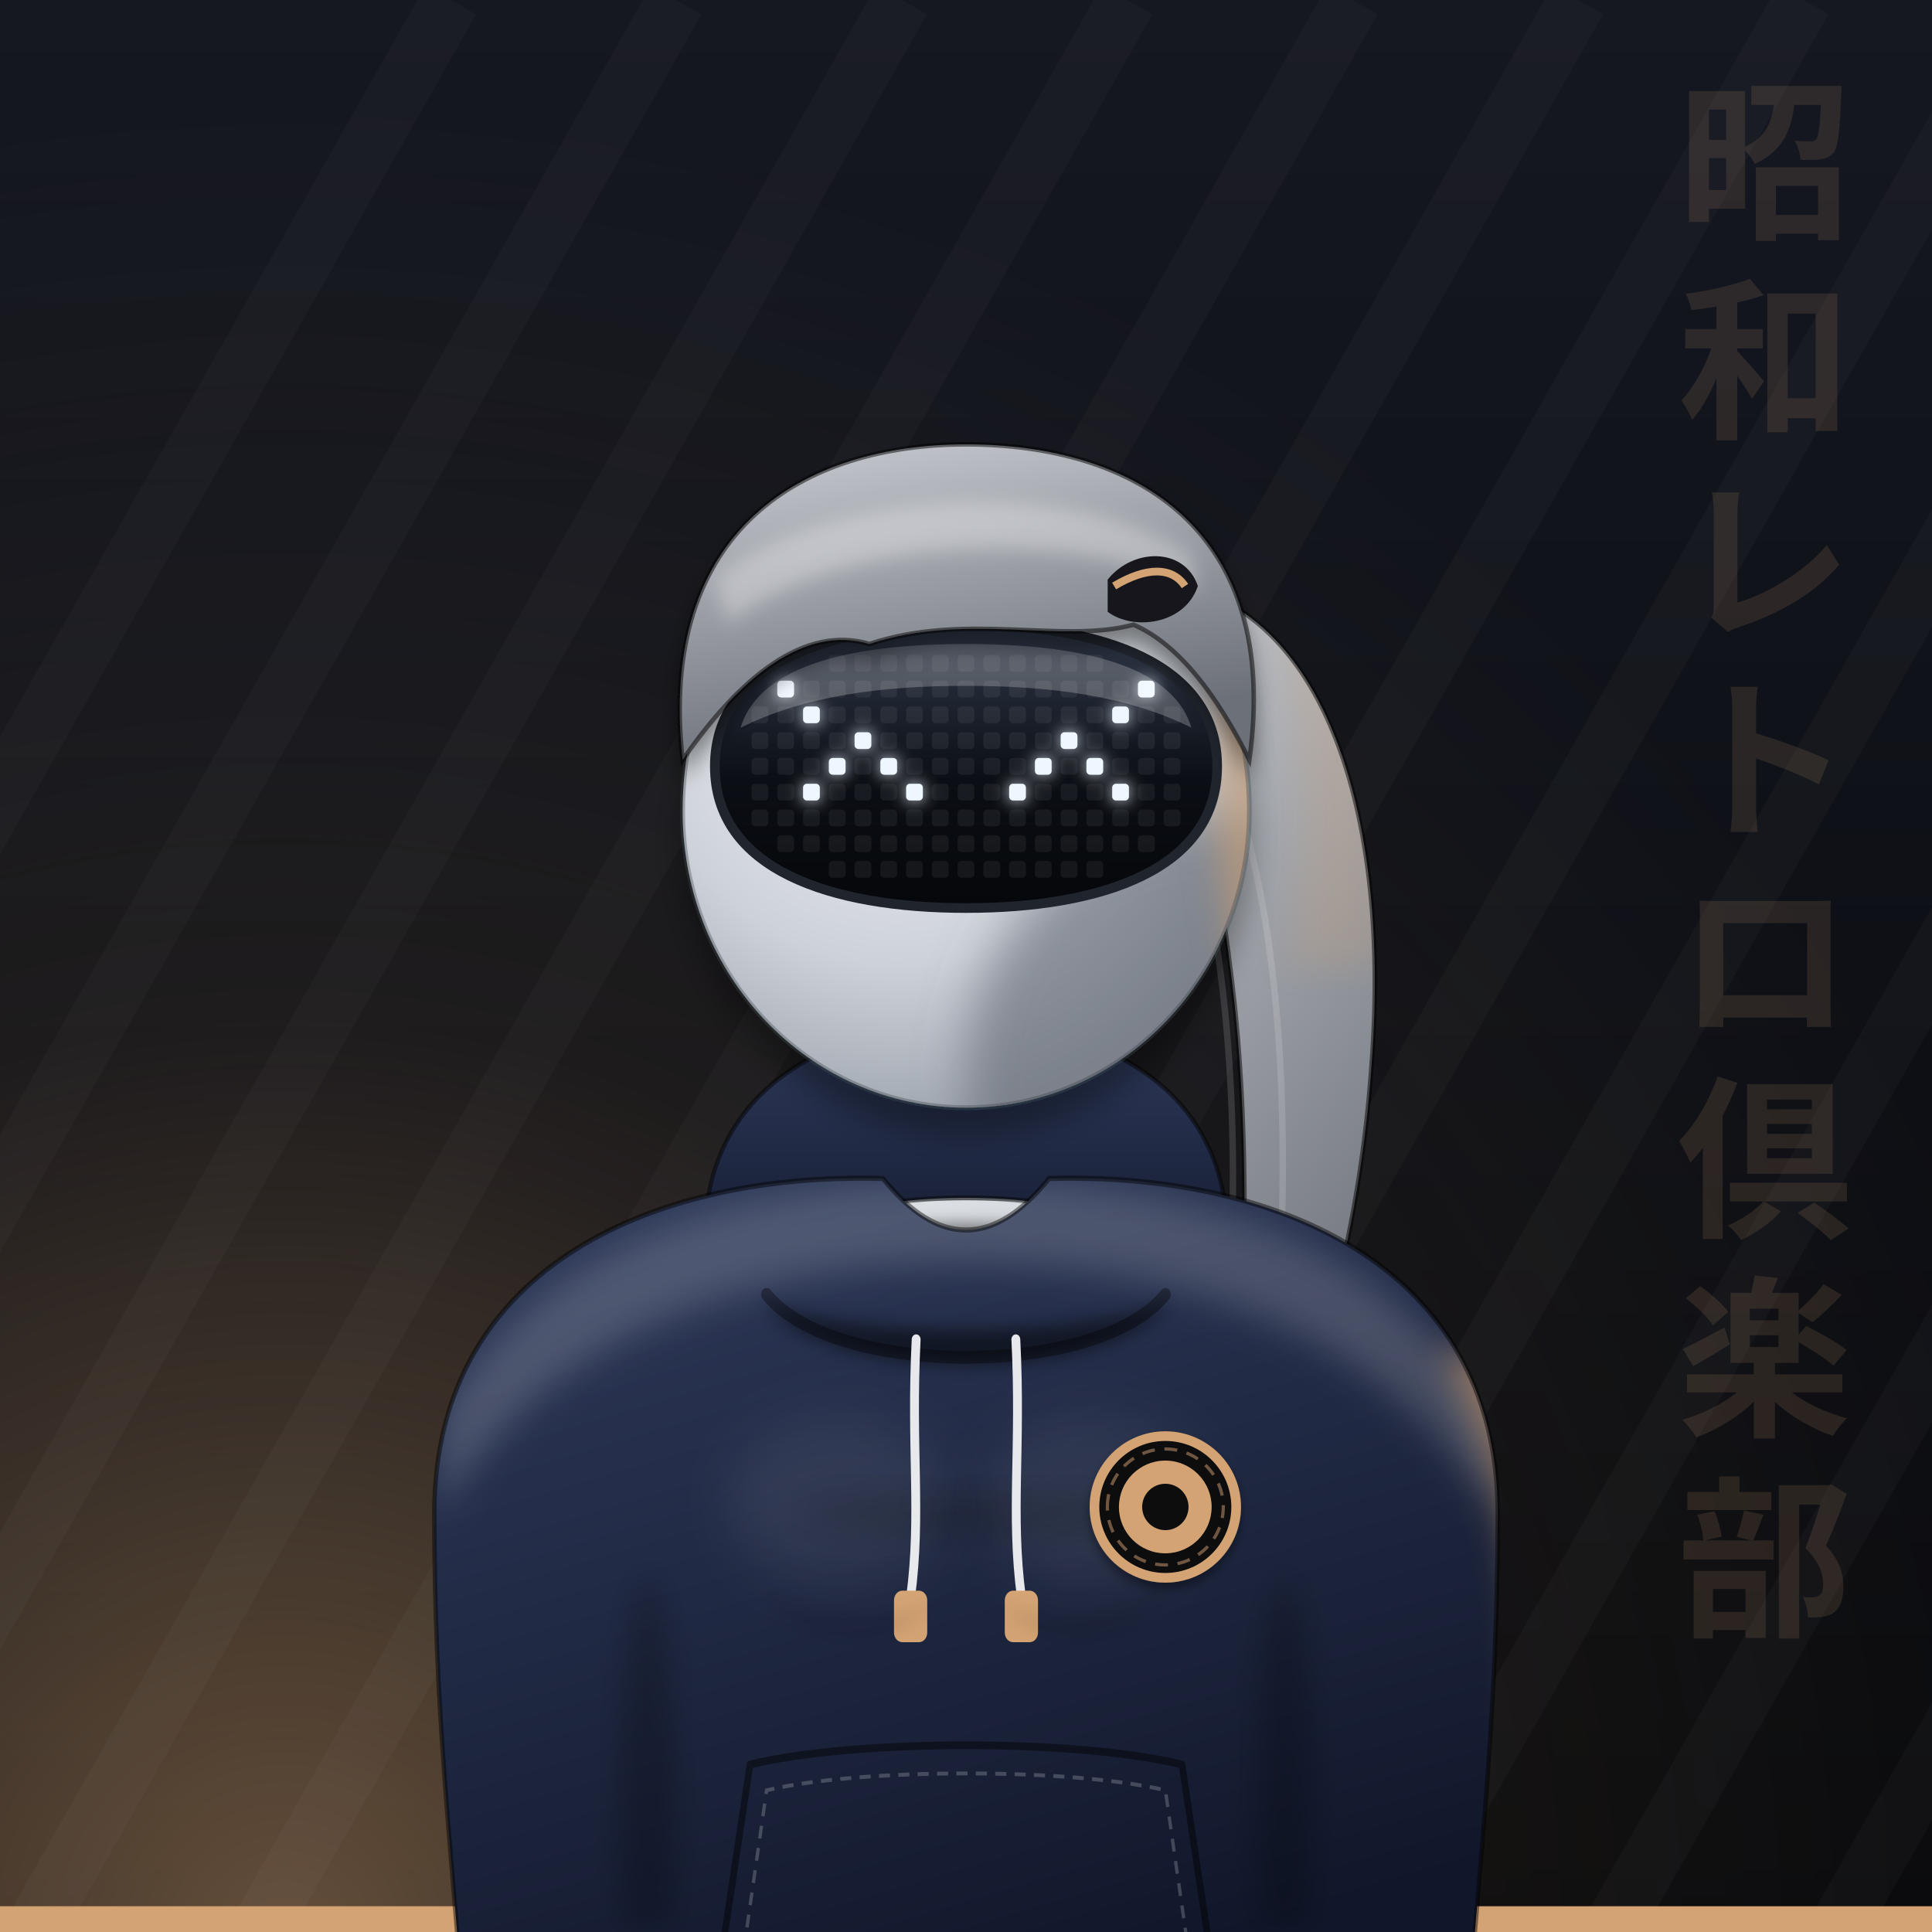
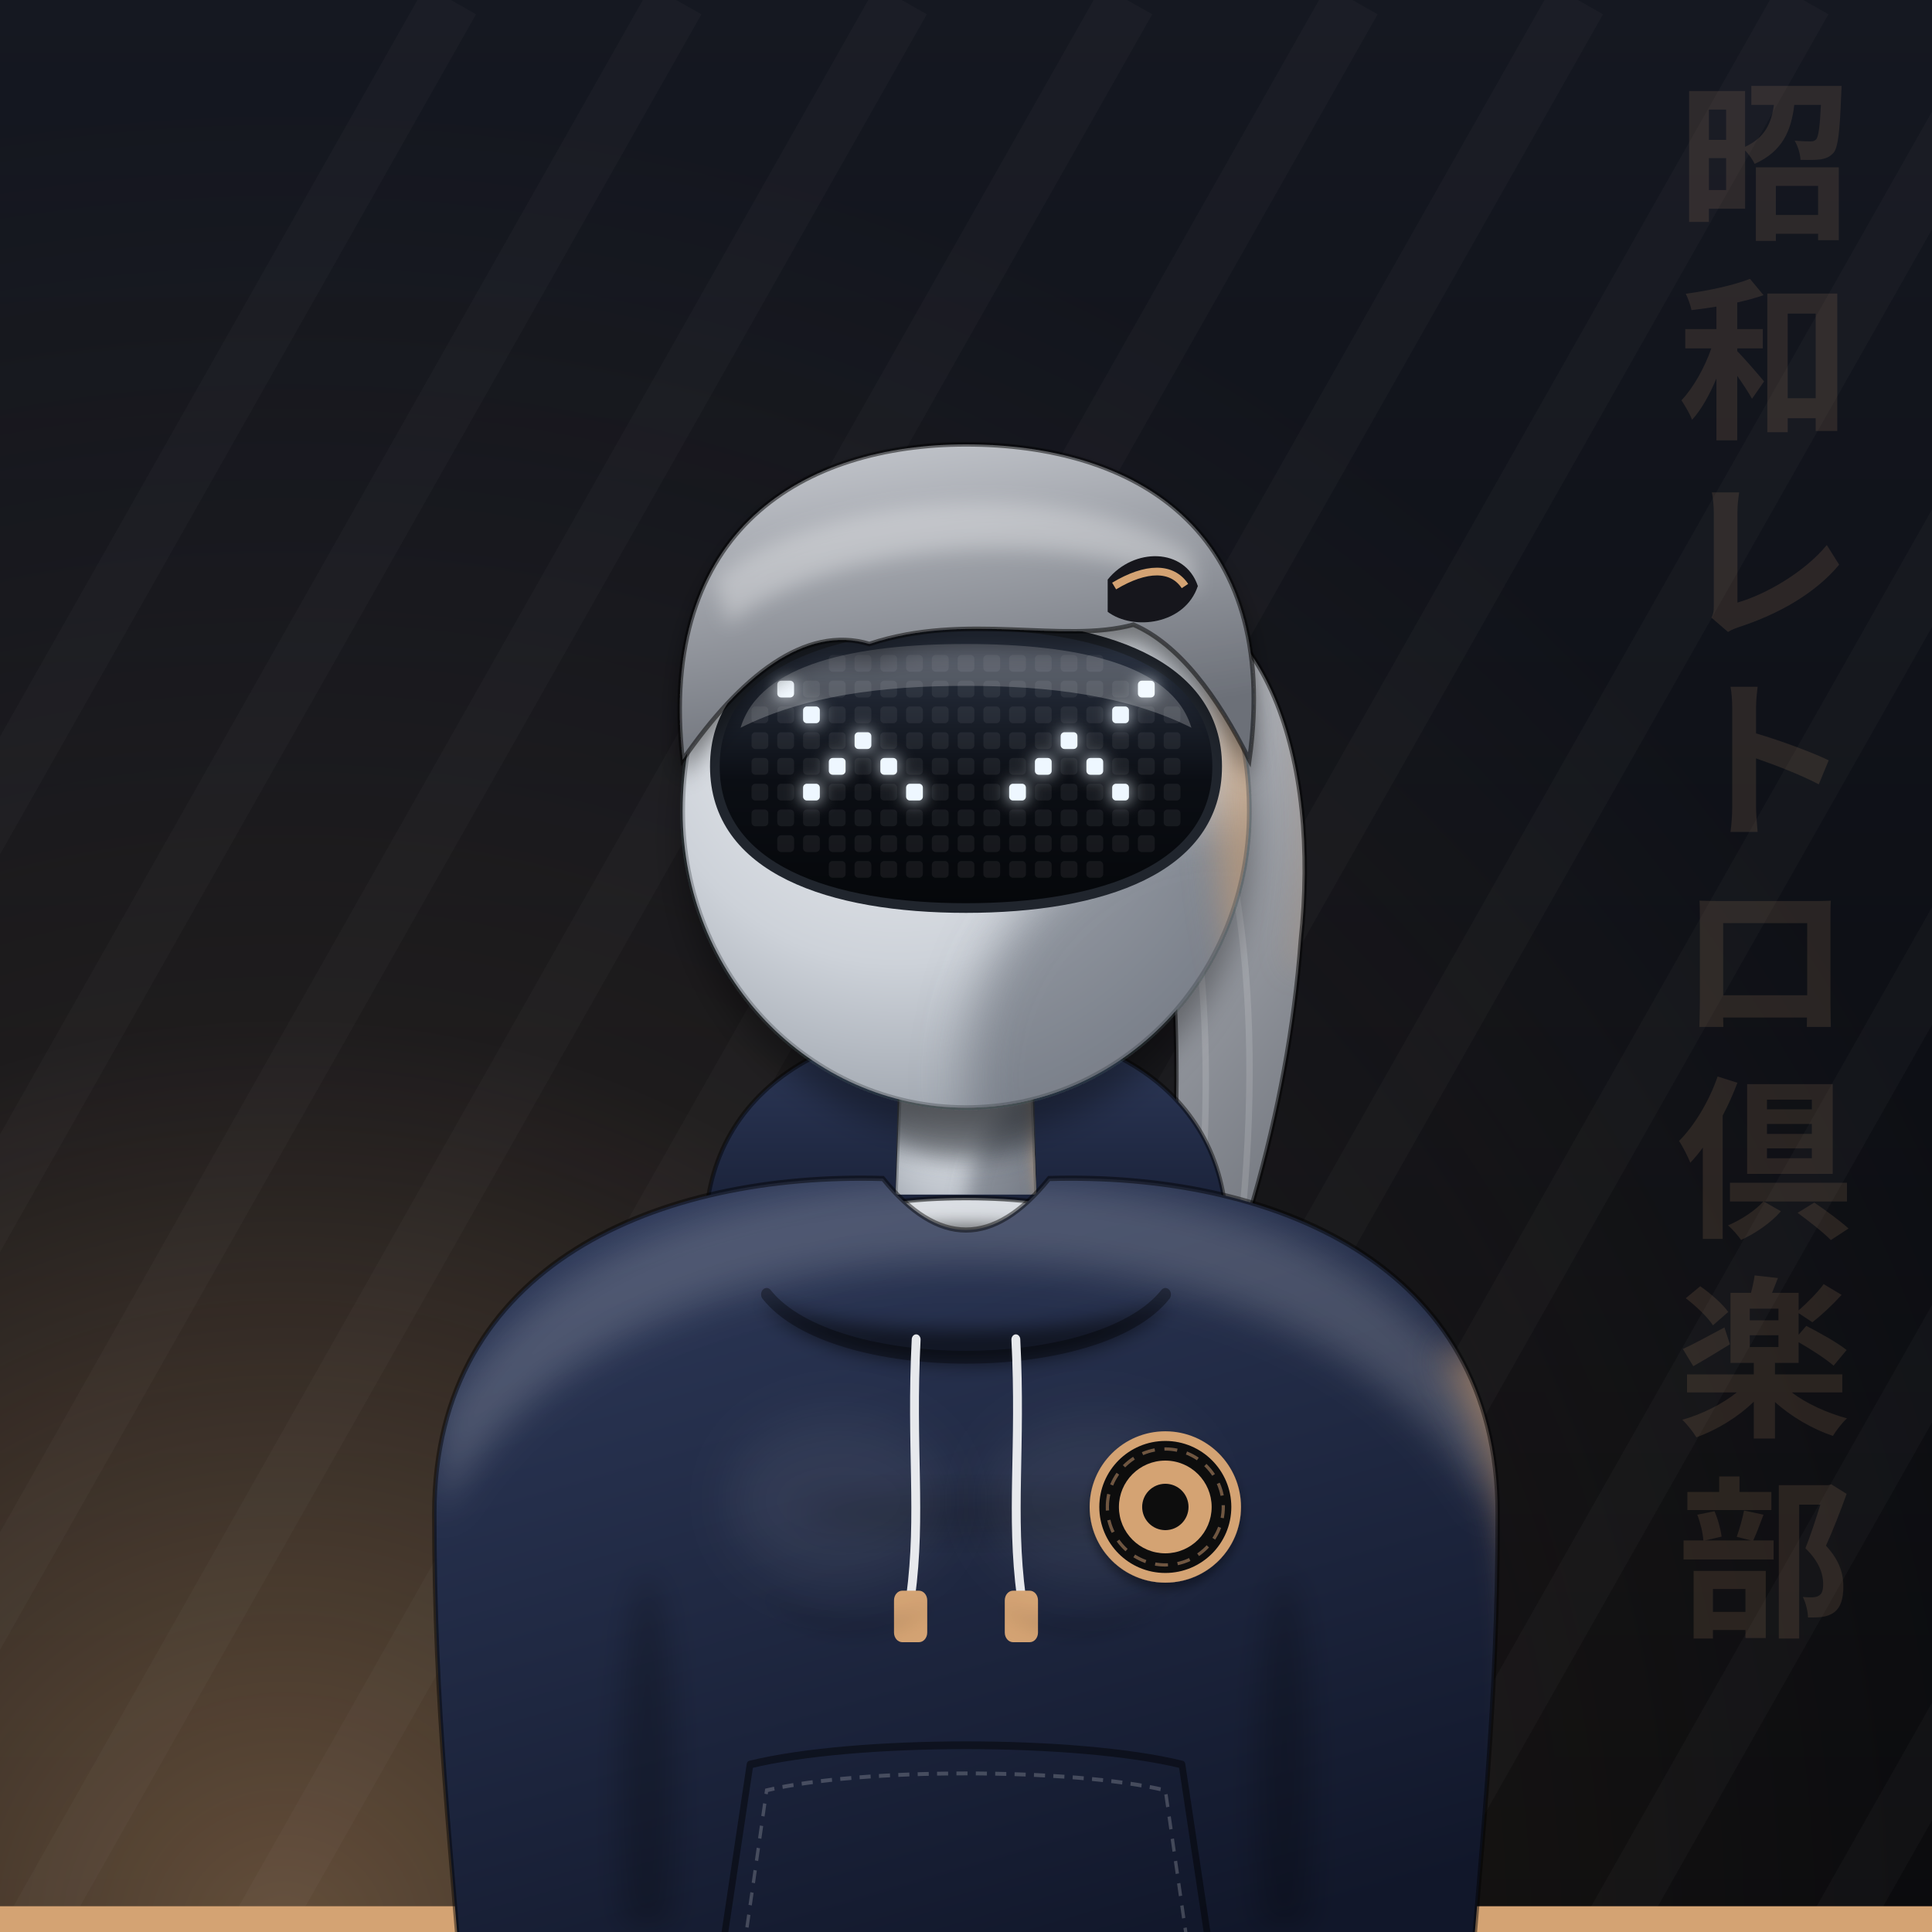
<svg xmlns="http://www.w3.org/2000/svg" viewBox="0 0 600 600" width="600" height="600">
  <defs>
    <linearGradient id="lg00001" x1="0" y1="0" x2="0" y2="1">
      <stop offset="0" stop-color="#151821" stop-opacity="1" />
      <stop offset="1" stop-color="#07080b" stop-opacity="1" />
    </linearGradient>
    <radialGradient id="rg00002" cx="0.15" cy="1" r="0.95">
      <stop offset="0" stop-color="#d4a373" stop-opacity="0.45" />
      <stop offset="0.5" stop-color="#d4a373" stop-opacity="0.08" />
      <stop offset="1" stop-color="#d4a373" stop-opacity="0" />
    </radialGradient>
    <linearGradient id="lg00003" x1="0" y1="0" x2="0.3" y2="1">
      <stop offset="0" stop-color="#c9ccd2" stop-opacity="1" />
      <stop offset="1" stop-color="#6c7078" stop-opacity="1" />
    </linearGradient>
    <filter id="b8" x="-50%" y="-50%" width="200%" height="200%">
      <feGaussianBlur stdDeviation="4.8" />
    </filter>
    <clipPath id="cp00005">
-       <path d="M352,150 C410,150 432,220 426,300 C422,360 404,420 380,460 C386,400 390,330 382,270 C376,220 364,190 346,176 Z" />
+       <path d="M350,150 C394,154 410,206 404,262 C400,316 384,368 360,420 C362,366 368,316 364,270 C360,226 352,194 338,174 Z" />
    </clipPath>
    <linearGradient id="lg00006" x1="0" y1="0" x2="0.3" y2="1">
      <stop offset="0" stop-color="#c9ccd2" stop-opacity="1" />
      <stop offset="1" stop-color="#6c7078" stop-opacity="1" />
    </linearGradient>
    <filter id="b5" x="-50%" y="-50%" width="200%" height="200%">
      <feGaussianBlur stdDeviation="3.0" />
    </filter>
    <clipPath id="cp00009">
      <path d="M212,206 C204,134 250,108 300,108 C352,108 398,134 388,206 C378,186 366,170 352,164 C330,170 300,160 270,170 C250,164 230,180 212,206 Z" />
    </clipPath>
    <filter id="ds00011" x="-30%" y="-30%" width="160%" height="160%">
      <feDropShadow dx="0" dy="5" stdDeviation="3.5" flood-opacity="0.45" />
    </filter>
    <clipPath id="cp00012">
      <path d="M278,296 L322,296 L326,384 L274,384 Z" />
    </clipPath>
    <radialGradient id="rg00013" cx="0.38" cy="0.3" r="0.85">
      <stop offset="0" stop-color="#f6f7f9" stop-opacity="1" />
      <stop offset="0.55" stop-color="#cdd2d9" stop-opacity="1" />
      <stop offset="1" stop-color="#8a919b" stop-opacity="1" />
    </radialGradient>
    <filter id="b6" x="-50%" y="-50%" width="200%" height="200%">
      <feGaussianBlur stdDeviation="3.6" />
    </filter>
    <filter id="b4" x="-50%" y="-50%" width="200%" height="200%">
      <feGaussianBlur stdDeviation="2.4" />
    </filter>
    <filter id="b2" x="-50%" y="-50%" width="200%" height="200%">
      <feGaussianBlur stdDeviation="1.2" />
    </filter>
    <clipPath id="cp00019">
      <path d="M118,480 C118,402 205,372 300,372 C395,372 482,402 482,480 C482,542 476,582 470,640 L130,640 C124,582 118,542 118,480 Z" />
    </clipPath>
    <radialGradient id="rg00020" cx="0.38" cy="0.3" r="0.85">
      <stop offset="0" stop-color="#f6f7f9" stop-opacity="1" />
      <stop offset="0.55" stop-color="#cdd2d9" stop-opacity="1" />
      <stop offset="1" stop-color="#8a919b" stop-opacity="1" />
    </radialGradient>
    <filter id="b26.0" x="-50%" y="-50%" width="200%" height="200%">
      <feGaussianBlur stdDeviation="15.6" />
    </filter>
    <filter id="b20.22222222222222" x="-50%" y="-50%" width="200%" height="200%">
      <feGaussianBlur stdDeviation="12.133" />
    </filter>
    <filter id="b18.2" x="-50%" y="-50%" width="200%" height="200%">
      <feGaussianBlur stdDeviation="10.92" />
    </filter>
    <linearGradient id="lg00025" x1="0" y1="0" x2="0" y2="1">
      <stop offset="0" stop-color="#2f3b5c" stop-opacity="1" />
      <stop offset="1" stop-color="#11172a" stop-opacity="1" />
    </linearGradient>
    <clipPath id="cp00027">
+       <path d="M-50,-50 L700,-50 L700,700 L-50,700 Z M277,280 L323,280 L325.5,371 L274.5,371 Z" clip-rule="evenodd" />
+     </clipPath>
+     <clipPath id="cp00028">
      <path d="M108,470 C108,392 190,364 270,366 Q300,398 330,366 C410,364 492,392 492,470 C492,532 486,572 480,640 L120,640 C114,572 108,532 108,470 Z" />
    </clipPath>
-     <linearGradient id="lg00028" x1="0" y1="0" x2="0.35" y2="1">
+     <linearGradient id="lg00029" x1="0" y1="0" x2="0.35" y2="1">
      <stop offset="0" stop-color="#2f3b5c" stop-opacity="1" />
      <stop offset="1" stop-color="#11172a" stop-opacity="1" />
    </linearGradient>
    <filter id="b10" x="-50%" y="-50%" width="200%" height="200%">
      <feGaussianBlur stdDeviation="6.0" />
    </filter>
    <filter id="b9" x="-50%" y="-50%" width="200%" height="200%">
      <feGaussianBlur stdDeviation="5.4" />
    </filter>
-     <clipPath id="cp00035">
+     <clipPath id="cp00036">
      <path d="M108,470 C108,392 190,364 270,366 Q300,398 330,366 C410,364 492,392 492,470 C492,532 486,572 480,640 L120,640 C114,572 108,532 108,470 Z" />
    </clipPath>
    <filter id="b14" x="-50%" y="-50%" width="200%" height="200%">
      <feGaussianBlur stdDeviation="8.4" />
    </filter>
-     <filter id="ds00041" x="-30%" y="-30%" width="160%" height="160%">
+     <filter id="ds00042" x="-30%" y="-30%" width="160%" height="160%">
      <feDropShadow dx="0" dy="2" stdDeviation="1.5" flood-opacity="0.4" />
    </filter>
-     <clipPath id="cp00042">
+     <clipPath id="cp00043">
      <path d="M300,122 C348.6,122 388,166.8 388,222 C388,272.8 348.6,314 300,314 C251.4,314 212,272.8 212,222 C212,166.8 251.4,122 300,122 Z" />
    </clipPath>
-     <radialGradient id="rg00043" cx="0.38" cy="0.3" r="0.85">
+     <radialGradient id="rg00044" cx="0.38" cy="0.3" r="0.85">
      <stop offset="0" stop-color="#f6f7f9" stop-opacity="1" />
      <stop offset="0.55" stop-color="#cdd2d9" stop-opacity="1" />
      <stop offset="1" stop-color="#8a919b" stop-opacity="1" />
    </radialGradient>
    <filter id="b12.571428571428571" x="-50%" y="-50%" width="200%" height="200%">
      <feGaussianBlur stdDeviation="7.543" />
    </filter>
    <filter id="b9.777777777777779" x="-50%" y="-50%" width="200%" height="200%">
      <feGaussianBlur stdDeviation="5.867" />
    </filter>
    <filter id="b8.8" x="-50%" y="-50%" width="200%" height="200%">
      <feGaussianBlur stdDeviation="5.28" />
    </filter>
-     <filter id="ds00049" x="-30%" y="-30%" width="160%" height="160%">
+     <filter id="ds00050" x="-30%" y="-30%" width="160%" height="160%">
      <feDropShadow dx="0" dy="8" stdDeviation="5.0" flood-opacity="0.35" />
    </filter>
-     <linearGradient id="lg00050" x1="0" y1="0" x2="0" y2="1">
+     <linearGradient id="lg00051" x1="0" y1="0" x2="0" y2="1">
      <stop offset="0" stop-color="#30394a" stop-opacity="1" />
      <stop offset="0.55" stop-color="#0b0e14" stop-opacity="1" />
      <stop offset="1" stop-color="#05070a" stop-opacity="1" />
    </linearGradient>
-     <filter id="fxglowled00051f" x="-20%" y="-20%" width="140%" height="140%">
+     <filter id="fxglowled00052f" x="-20%" y="-20%" width="140%" height="140%">
      <feGaussianBlur stdDeviation="2.5" result="b" />
      <feMerge>
        <feMergeNode in="b" />
        <feMergeNode in="SourceGraphic" />
      </feMerge>
    </filter>
-     <clipPath id="cp00052">
+     <clipPath id="cp00053">
      <path d="M222,208 C222,176 258,164 300,164 C342,164 378,176 378,208 C378,240 342,252 300,252 C258,252 222,240 222,208 Z" />
    </clipPath>
  </defs>
  <g id="Hintergrund">
    <rect width="600" height="600" fill="url(#lg00001)" />
    <rect width="600" height="600" fill="url(#rg00002)" />
    <path d="M-200,600 L140,0" stroke="#ffffff" stroke-opacity=".025" stroke-width="18" />
    <path d="M-130,600 L210,0" stroke="#ffffff" stroke-opacity=".025" stroke-width="18" />
    <path d="M-60,600 L280,0" stroke="#ffffff" stroke-opacity=".025" stroke-width="18" />
    <path d="M10,600 L350,0" stroke="#ffffff" stroke-opacity=".025" stroke-width="18" />
    <path d="M80,600 L420,0" stroke="#ffffff" stroke-opacity=".025" stroke-width="18" />
    <path d="M150,600 L490,0" stroke="#ffffff" stroke-opacity=".025" stroke-width="18" />
    <path d="M220,600 L560,0" stroke="#ffffff" stroke-opacity=".025" stroke-width="18" />
    <path d="M290,600 L630,0" stroke="#ffffff" stroke-opacity=".025" stroke-width="18" />
    <path d="M360,600 L700,0" stroke="#ffffff" stroke-opacity=".025" stroke-width="18" />
    <path d="M430,600 L770,0" stroke="#ffffff" stroke-opacity=".025" stroke-width="18" />
    <path d="M500,600 L840,0" stroke="#ffffff" stroke-opacity=".025" stroke-width="18" />
    <path d="M570,600 L910,0" stroke="#ffffff" stroke-opacity=".025" stroke-width="18" />
    <path d="M640,600 L980,0" stroke="#ffffff" stroke-opacity=".025" stroke-width="18" />
    <path d="M710,600 L1050,0" stroke="#ffffff" stroke-opacity=".025" stroke-width="18" />
    <text x="548" y="70" text-anchor="middle" font-size="54" font-weight="700" font-family="Yu Gothic, Meiryo, Noto Sans JP, sans-serif" fill="#d4a373" fill-opacity=".14">昭</text>
    <text x="548" y="132" text-anchor="middle" font-size="54" font-weight="700" font-family="Yu Gothic, Meiryo, Noto Sans JP, sans-serif" fill="#d4a373" fill-opacity=".14">和</text>
    <text x="548" y="194" text-anchor="middle" font-size="54" font-weight="700" font-family="Yu Gothic, Meiryo, Noto Sans JP, sans-serif" fill="#d4a373" fill-opacity=".14">レ</text>
    <text x="548" y="256" text-anchor="middle" font-size="54" font-weight="700" font-family="Yu Gothic, Meiryo, Noto Sans JP, sans-serif" fill="#d4a373" fill-opacity=".14">ト</text>
    <text x="548" y="318" text-anchor="middle" font-size="54" font-weight="700" font-family="Yu Gothic, Meiryo, Noto Sans JP, sans-serif" fill="#d4a373" fill-opacity=".14">ロ</text>
    <text x="548" y="380" text-anchor="middle" font-size="54" font-weight="700" font-family="Yu Gothic, Meiryo, Noto Sans JP, sans-serif" fill="#d4a373" fill-opacity=".14">倶</text>
    <text x="548" y="442" text-anchor="middle" font-size="54" font-weight="700" font-family="Yu Gothic, Meiryo, Noto Sans JP, sans-serif" fill="#d4a373" fill-opacity=".14">楽</text>
    <text x="548" y="504" text-anchor="middle" font-size="54" font-weight="700" font-family="Yu Gothic, Meiryo, Noto Sans JP, sans-serif" fill="#d4a373" fill-opacity=".14">部</text>
    <rect y="592" width="600" height="8" fill="#d4a373" />
  </g>
  <g id="Haare_hinten" transform="translate(0,30)">
-     <path d="M352,150 C410,150 432,220 426,300 C422,360 404,420 380,460 C386,400 390,330 382,270 C376,220 364,190 346,176 Z" fill="url(#lg00003)" />
+     <path d="M350,150 C394,154 410,206 404,262 C400,316 384,368 360,420 C362,366 368,316 364,270 C360,226 352,194 338,174 Z" fill="url(#lg00003)" />
    <g clip-path="url(#cp00005)">
      <path id="fxblur00004" d="M376,110 C404,160 408,220 400,270 L430,270 L430,100 Z" fill="#d4a373" opacity="0.22" filter="url(#b8)" />
    </g>
-     <path d="M352,150 C410,150 432,220 426,300 C422,360 404,420 380,460 C386,400 390,330 382,270 C376,220 364,190 346,176 Z" fill="none" stroke="#000" stroke-opacity="0.5" stroke-width="1.4" />
-     <path d="M372,190 C400,240 404,330 392,430" fill="none" stroke="#ffffff" stroke-opacity="0.14" stroke-width="2" stroke-linecap="round" stroke-linejoin="round" />
-     <path d="M362,200 C384,260 386,330 380,400" fill="none" stroke="#ffffff" stroke-opacity="0.14" stroke-width="2" stroke-linecap="round" stroke-linejoin="round" />
+     <path d="M350,150 C394,154 410,206 404,262 C400,316 384,368 360,420 C362,366 368,316 364,270 C360,226 352,194 338,174 Z" fill="none" stroke="#000" stroke-opacity="0.5" stroke-width="1.4" />
+     <path d="M366,190 C390,236 394,310 380,390" fill="none" stroke="#ffffff" stroke-opacity="0.14" stroke-width="2" stroke-linecap="round" stroke-linejoin="round" />
+     <path d="M358,202 C376,250 378,310 370,370" fill="none" stroke="#ffffff" stroke-opacity="0.14" stroke-width="2" stroke-linecap="round" stroke-linejoin="round" />
  </g>
  <g id="Koerper" transform="matrix(0.86 0 0 1 42 0)">
    <path d="M278,296 L322,296 L326,384 L274,384 Z" fill="url(#rg00013)" />
    <g clip-path="url(#cp00012)">
      <path id="fxblur00014" d="M323.4,342.6 C336.3,342.6 346.8,359.2 346.8,379.6 C346.8,400 336.3,416.6 323.4,416.6 C310.5,416.6 300,400 300,379.6 C300,359.2 310.5,342.6 323.4,342.6 Z" fill="#5b626d" opacity="0.55" filter="url(#b6)" />
      <path id="fxblur00015" d="M291.7,307.4 C297.4,307.4 302.1,312.6 302.1,318.9 C302.1,325.2 297.4,330.3 291.7,330.3 C285.9,330.3 281.3,325.2 281.3,318.9 C281.3,312.6 285.9,307.4 291.7,307.4 Z" fill="#ffffff" opacity="0.9" filter="url(#b4)" />
      <path id="fxblur00016" d="M289.6,310.1 C291.3,310.1 292.7,311.7 292.7,313.6 C292.7,315.5 291.3,317.1 289.6,317.1 C287.9,317.1 286.5,315.5 286.5,313.6 C286.5,311.7 287.9,310.1 289.6,310.1 Z" fill="#ffffff" opacity="1" filter="url(#b2)" />
      <path id="fxblur00017" d="M330.2,291.6 C334.2,291.6 337.4,311.3 337.4,335.6 C337.4,359.9 334.2,379.6 330.2,379.6 C326.1,379.6 322.9,359.9 322.9,335.6 C322.9,311.3 326.1,291.6 330.2,291.6 Z" fill="#d4a373" opacity="0.55" filter="url(#b4)" />
    </g>
    <path d="M278,296 L322,296 L326,384 L274,384 Z" fill="none" stroke="#3a3f47" stroke-opacity=".35" stroke-width="1.5" />
    <path id="fxblur00018" d="M300,332 C319.9,332 336,338.3 336,346 C336,353.7 319.9,360 300,360 C280.1,360 264,353.7 264,346 C264,338.3 280.1,332 300,332 Z" fill="#3a3f47" opacity="0.6" filter="url(#b6)" />
    <path d="M118,480 C118,402 205,372 300,372 C395,372 482,402 482,480 C482,542 476,582 470,640 L130,640 C124,582 118,542 118,480 Z" fill="url(#rg00020)" />
    <g clip-path="url(#cp00019)">
      <path id="fxblur00021" d="M463.8,514 C554.3,514 627.6,564.4 627.6,626.6 C627.6,688.8 554.3,739.2 463.8,739.2 C373.3,739.2 300,688.8 300,626.6 C300,564.4 373.3,514 463.8,514 Z" fill="#5b626d" opacity="0.55" filter="url(#b26.0)" />
      <path id="fxblur00022" d="M241.8,406.8 C282,406.8 314.6,422.4 314.6,441.7 C314.6,460.9 282,476.5 241.8,476.5 C201.6,476.5 169,460.9 169,441.7 C169,422.4 201.6,406.8 241.8,406.8 Z" fill="#ffffff" opacity="0.9" filter="url(#b20.22222222222222)" />
      <path id="fxblur00023" d="M227.2,414.9 C239.3,414.9 249,419.7 249,425.6 C249,431.5 239.3,436.3 227.2,436.3 C215.1,436.3 205.4,431.5 205.4,425.6 C205.4,419.7 215.1,414.9 227.2,414.9 Z" fill="#ffffff" opacity="1" filter="url(#b2)" />
      <path id="fxblur00024" d="M511.1,358.6 C539.3,358.6 562.1,418.6 562.1,492.6 C562.1,566.6 539.3,626.6 511.1,626.6 C483,626.6 460.2,566.6 460.2,492.6 C460.2,418.6 483,358.6 511.1,358.6 Z" fill="#d4a373" opacity="0.55" filter="url(#b18.2)" />
    </g>
    <path d="M118,480 C118,402 205,372 300,372 C395,372 482,402 482,480 C482,542 476,582 470,640 L130,640 C124,582 118,542 118,480 Z" fill="none" stroke="#3a3f47" stroke-opacity=".35" stroke-width="1.5" />
  </g>
  <g id="Oberteil" transform="matrix(0.86 0 0 1 42 0)">
-     <path d="M208,400 C196,350 236,318 300,318 C364,318 404,350 392,400 C370,380 338,372 300,372 C262,372 230,380 208,400 Z" fill="url(#lg00025)" stroke="#000" stroke-opacity=".45" stroke-width="1.5" />
-     <path id="fxblur00026" d="M230,392 C250,376 350,376 370,392 C350,386 250,386 230,392 Z" fill="#000" opacity="0.5" filter="url(#b4)" />
-     <path d="M108,470 C108,392 190,364 270,366 Q300,398 330,366 C410,364 492,392 492,470 C492,532 486,572 480,640 L120,640 C114,572 108,532 108,470 Z" fill="url(#lg00028)" />
    <g clip-path="url(#cp00027)">
-       <path id="fxblur00029" d="M110,470 C150,410 230,392 300,392 C370,392 450,410 490,470 L490,440 C450,380 370,366 300,366 C230,366 150,380 110,440 Z" fill="#ffffff" opacity="0.175" filter="url(#b10)" />
-       <path id="fxblur00030" d="M185,490 C190.5,490 195,521.3 195,560 C195,598.7 190.5,630 185,630 C179.5,630 175,598.7 175,560 C175,521.3 179.5,490 185,490 Z" fill="#000000" opacity="0.22" filter="url(#b9)" />
-       <path id="fxblur00031" d="M415,490 C420.5,490 425,521.3 425,560 C425,598.7 420.5,630 415,630 C409.5,630 405,598.7 405,560 C405,521.3 409.5,490 415,490 Z" fill="#000000" opacity="0.22" filter="url(#b9)" />
-       <path id="fxblur00032" d="M300,464 C333.1,464 360,466.7 360,470 C360,473.3 333.1,476 300,476 C266.9,476 240,473.3 240,470 C240,466.7 266.9,464 300,464 Z" fill="#000000" opacity="0.22" filter="url(#b9)" />
-       <path id="fxblur00033" d="M470,420 C510,470 505,560 490,640 L520,640 L520,420 Z" fill="#d4a373" opacity="0.6" filter="url(#b10)" />
+       <path d="M208,400 C196,350 236,318 300,318 C364,318 404,350 392,400 C370,380 338,372 300,372 C262,372 230,380 208,400 Z" fill="url(#lg00025)" stroke="#000" stroke-opacity=".45" stroke-width="1.5" />
+       <path id="fxblur00026" d="M230,392 C250,376 350,376 370,392 C350,386 250,386 230,392 Z" fill="#000" opacity="0.5" filter="url(#b4)" />
+     </g>
+     <path d="M108,470 C108,392 190,364 270,366 Q300,398 330,366 C410,364 492,392 492,470 C492,532 486,572 480,640 L120,640 C114,572 108,532 108,470 Z" fill="url(#lg00029)" />
+     <g clip-path="url(#cp00028)">
+       <path id="fxblur00030" d="M110,470 C150,410 230,392 300,392 C370,392 450,410 490,470 L490,440 C450,380 370,366 300,366 C230,366 150,380 110,440 Z" fill="#ffffff" opacity="0.175" filter="url(#b10)" />
+       <path id="fxblur00031" d="M185,490 C190.5,490 195,521.3 195,560 C195,598.7 190.5,630 185,630 C179.5,630 175,598.7 175,560 C175,521.3 179.5,490 185,490 Z" fill="#000000" opacity="0.22" filter="url(#b9)" />
+       <path id="fxblur00032" d="M415,490 C420.5,490 425,521.3 425,560 C425,598.7 420.5,630 415,630 C409.5,630 405,598.7 405,560 C405,521.3 409.5,490 415,490 Z" fill="#000000" opacity="0.22" filter="url(#b9)" />
+       <path id="fxblur00033" d="M300,464 C333.1,464 360,466.7 360,470 C360,473.3 333.1,476 300,476 C266.9,476 240,473.3 240,470 C240,466.7 266.9,464 300,464 Z" fill="#000000" opacity="0.22" filter="url(#b9)" />
+       <path id="fxblur00034" d="M470,420 C510,470 505,560 490,640 L520,640 L520,420 Z" fill="#d4a373" opacity="0.6" filter="url(#b10)" />
    </g>
    <path d="M108,470 C108,392 190,364 270,366 Q300,398 330,366 C410,364 492,392 492,470 C492,532 486,572 480,640 L120,640 C114,572 108,532 108,470 Z" fill="none" stroke="#000" stroke-opacity=".45" stroke-width="1.6" />
-     <path id="fxblur00034" d="M226,404 C250,430 350,430 374,404 C350,416 250,416 226,404 Z" fill="#000" opacity="0.55" filter="url(#b5)" />
+     <path id="fxblur00035" d="M226,404 C250,430 350,430 374,404 C350,416 250,416 226,404 Z" fill="#000" opacity="0.55" filter="url(#b5)" />
    <path d="M228,402 C252,428 348,428 372,402" fill="none" stroke="#000" stroke-opacity="0.35" stroke-width="4" stroke-linecap="round" stroke-linejoin="round" />
    <path d="M282,416 C280,450 284,470 280,496" fill="none" stroke="#e6e8ec" stroke-opacity="1" stroke-width="3.2" stroke-linecap="round" stroke-linejoin="round" />
    <path d="M318,416 C320,450 316,470 320,496" fill="none" stroke="#e6e8ec" stroke-opacity="1" stroke-width="3.2" stroke-linecap="round" stroke-linejoin="round" />
    <rect x="274" y="494" width="12" height="16" rx="3" fill="#d4a373" />
    <rect x="314" y="494" width="12" height="16" rx="3" fill="#d4a373" />
    <path d="M206,640 L222,548 C260,540 340,540 378,548 L394,640" fill="none" stroke="#000" stroke-opacity="0.45" stroke-width="2.4" stroke-linecap="round" stroke-linejoin="round" />
    <path d="M214,640 L228,556 C262,549 338,549 372,556 L386,640" fill="none" stroke="#fff" stroke-opacity="0.2" stroke-width="1.2" stroke-dasharray="4 3" />
-     <g clip-path="url(#cp00035)">
-       <path id="fxblur00036" d="M254,440 C276.1,440 294,451.6 294,466 C294,480.4 276.1,492 254,492 C231.9,492 214,480.4 214,466 C214,451.6 231.9,440 254,440 Z" fill="#ffffff" opacity="0.07" filter="url(#b14)" />
-       <path id="fxblur00037" d="M346,440 C368.1,440 386,451.6 386,466 C386,480.4 368.1,492 346,492 C323.9,492 306,480.4 306,466 C306,451.6 323.9,440 346,440 Z" fill="#ffffff" opacity="0.07" filter="url(#b14)" />
-       <path id="fxblur00038" d="M226,494 C240,510 272,512 290,498 C272,506 242,504 226,494 Z" fill="#000" opacity="0.14" filter="url(#b5)" />
-       <path id="fxblur00039" d="M374,494 C360,510 328,512 310,498 C328,506 358,504 374,494 Z" fill="#000" opacity="0.14" filter="url(#b5)" />
+     <g clip-path="url(#cp00036)">
+       <path id="fxblur00037" d="M254,440 C276.1,440 294,451.6 294,466 C294,480.4 276.1,492 254,492 C231.9,492 214,480.4 214,466 C214,451.6 231.9,440 254,440 Z" fill="#ffffff" opacity="0.07" filter="url(#b14)" />
+       <path id="fxblur00038" d="M346,440 C368.1,440 386,451.6 386,466 C386,480.4 368.1,492 346,492 C323.9,492 306,480.4 306,466 C306,451.6 323.9,440 346,440 Z" fill="#ffffff" opacity="0.07" filter="url(#b14)" />
+       <path id="fxblur00039" d="M226,494 C240,510 272,512 290,498 C272,506 242,504 226,494 Z" fill="#000" opacity="0.14" filter="url(#b5)" />
+       <path id="fxblur00040" d="M374,494 C360,510 328,512 310,498 C328,506 358,504 374,494 Z" fill="#000" opacity="0.14" filter="url(#b5)" />
    </g>
  </g>
  <g id="Abzeichen">
-     <g id="fxds00040" filter="url(#ds00041)">
+     <g id="fxds00041" filter="url(#ds00042)">
      <circle cx="361.9" cy="468" r="22" fill="#0b0d11" stroke="#d4a373" stroke-width="3" />
      <path d="M0,-8 A8,8 0 1 1 -0.01,-8 Z M0,-4 A4,4 0 1 0 0.01,-4 Z" transform="translate(361.9 468) scale(1.8)" fill="#d4a373" fill-rule="evenodd" />
      <path d="M343.9,468 a18,18 0 1 1 36,0 a18,18 0 1 1 -36,0" fill="none" stroke="#d4a373" stroke-opacity="0.5" stroke-width="1" stroke-dasharray="4 3" />
    </g>
  </g>
  <g id="Kopf" transform="translate(0,30)">
-     <g id="fxds00048" filter="url(#ds00049)">
-       <path d="M300,122 C348.6,122 388,166.8 388,222 C388,272.8 348.6,314 300,314 C251.4,314 212,272.8 212,222 C212,166.8 251.4,122 300,122 Z" fill="url(#rg00043)" />
-       <g clip-path="url(#cp00042)">
-         <path id="fxblur00044" d="M379.2,223.8 C422.9,223.8 458.4,259.9 458.4,304.4 C458.4,348.9 422.9,385 379.2,385 C335.5,385 300,348.9 300,304.4 C300,259.9 335.5,223.8 379.2,223.8 Z" fill="#5b626d" opacity="0.55" filter="url(#b12.571428571428571)" />
-         <path id="fxblur00045" d="M271.8,147 C291.3,147 307,158.1 307,171.9 C307,185.7 291.3,196.9 271.8,196.9 C252.4,196.9 236.6,185.7 236.6,171.9 C236.6,158.1 252.4,147 271.8,147 Z" fill="#ffffff" opacity="0.9" filter="url(#b9.777777777777779)" />
-         <path id="fxblur00046" d="M264.8,152.7 C270.6,152.7 275.4,156.2 275.4,160.4 C275.4,164.6 270.6,168.1 264.8,168.1 C259,168.1 254.2,164.6 254.2,160.4 C254.2,156.2 259,152.7 264.8,152.7 Z" fill="#ffffff" opacity="1" filter="url(#b2)" />
-         <path id="fxblur00047" d="M402.1,112.4 C415.7,112.4 426.7,155.4 426.7,208.4 C426.7,261.4 415.7,304.4 402.1,304.4 C388.5,304.4 377.4,261.4 377.4,208.4 C377.4,155.4 388.5,112.4 402.1,112.4 Z" fill="#d4a373" opacity="0.55" filter="url(#b8.8)" />
+     <g id="fxds00049" filter="url(#ds00050)">
+       <path d="M300,122 C348.6,122 388,166.8 388,222 C388,272.8 348.6,314 300,314 C251.4,314 212,272.8 212,222 C212,166.8 251.4,122 300,122 Z" fill="url(#rg00044)" />
+       <g clip-path="url(#cp00043)">
+         <path id="fxblur00045" d="M379.2,223.8 C422.9,223.8 458.4,259.9 458.4,304.4 C458.4,348.9 422.9,385 379.2,385 C335.5,385 300,348.9 300,304.4 C300,259.9 335.5,223.8 379.2,223.8 Z" fill="#5b626d" opacity="0.55" filter="url(#b12.571428571428571)" />
+         <path id="fxblur00046" d="M271.8,147 C291.3,147 307,158.1 307,171.9 C307,185.7 291.3,196.9 271.8,196.9 C252.4,196.9 236.6,185.7 236.6,171.9 C236.6,158.1 252.4,147 271.8,147 Z" fill="#ffffff" opacity="0.9" filter="url(#b9.777777777777779)" />
+         <path id="fxblur00047" d="M264.8,152.7 C270.6,152.7 275.4,156.2 275.4,160.4 C275.4,164.6 270.6,168.1 264.8,168.1 C259,168.1 254.2,164.6 254.2,160.4 C254.2,156.2 259,152.7 264.8,152.7 Z" fill="#ffffff" opacity="1" filter="url(#b2)" />
+         <path id="fxblur00048" d="M402.1,112.4 C415.7,112.4 426.7,155.4 426.7,208.4 C426.7,261.4 415.7,304.4 402.1,304.4 C388.5,304.4 377.4,261.4 377.4,208.4 C377.4,155.4 388.5,112.4 402.1,112.4 Z" fill="#d4a373" opacity="0.55" filter="url(#b8.8)" />
      </g>
      <path d="M300,122 C348.6,122 388,166.8 388,222 C388,272.8 348.6,314 300,314 C251.4,314 212,272.8 212,222 C212,166.8 251.4,122 300,122 Z" fill="none" stroke="#3a3f47" stroke-opacity=".35" stroke-width="1.5" />
    </g>
  </g>
  <g id="Visier" transform="translate(0,30)">
-     <path d="M222,208 C222,176 258,164 300,164 C342,164 378,176 378,208 C378,240 342,252 300,252 C258,252 222,240 222,208 Z" fill="url(#lg00050)" stroke="#20252d" stroke-width="3" />
+     <path d="M222,208 C222,176 258,164 300,164 C342,164 378,176 378,208 C378,240 342,252 300,252 C258,252 222,240 222,208 Z" fill="url(#lg00051)" stroke="#20252d" stroke-width="3" />
    <g fill="#ffffff" fill-opacity=".06">
      <rect x="257.4" y="173.4" width="5.2" height="5.2" rx="1.2" />
      <rect x="265.4" y="173.4" width="5.2" height="5.2" rx="1.2" />
      <rect x="273.4" y="173.4" width="5.2" height="5.2" rx="1.2" />
      <rect x="281.4" y="173.4" width="5.2" height="5.2" rx="1.2" />
      <rect x="289.4" y="173.4" width="5.2" height="5.2" rx="1.2" />
      <rect x="297.4" y="173.4" width="5.2" height="5.2" rx="1.2" />
      <rect x="305.4" y="173.4" width="5.2" height="5.2" rx="1.2" />
      <rect x="313.4" y="173.4" width="5.2" height="5.2" rx="1.2" />
      <rect x="321.4" y="173.4" width="5.2" height="5.2" rx="1.2" />
      <rect x="329.4" y="173.4" width="5.2" height="5.2" rx="1.2" />
      <rect x="337.4" y="173.4" width="5.2" height="5.2" rx="1.2" />
      <rect x="241.4" y="181.4" width="5.2" height="5.2" rx="1.2" />
      <rect x="249.4" y="181.4" width="5.2" height="5.2" rx="1.2" />
      <rect x="257.4" y="181.4" width="5.2" height="5.2" rx="1.2" />
      <rect x="265.4" y="181.4" width="5.2" height="5.2" rx="1.2" />
      <rect x="273.4" y="181.4" width="5.2" height="5.2" rx="1.2" />
      <rect x="281.4" y="181.4" width="5.2" height="5.2" rx="1.2" />
      <rect x="289.4" y="181.4" width="5.2" height="5.2" rx="1.2" />
      <rect x="297.4" y="181.4" width="5.2" height="5.2" rx="1.2" />
      <rect x="305.4" y="181.4" width="5.2" height="5.2" rx="1.2" />
      <rect x="313.4" y="181.4" width="5.2" height="5.2" rx="1.2" />
      <rect x="321.4" y="181.4" width="5.2" height="5.2" rx="1.2" />
      <rect x="329.4" y="181.4" width="5.2" height="5.2" rx="1.2" />
      <rect x="337.4" y="181.4" width="5.2" height="5.2" rx="1.2" />
      <rect x="345.4" y="181.4" width="5.2" height="5.2" rx="1.2" />
      <rect x="353.4" y="181.4" width="5.2" height="5.2" rx="1.2" />
      <rect x="233.4" y="189.4" width="5.2" height="5.2" rx="1.2" />
      <rect x="241.4" y="189.4" width="5.2" height="5.2" rx="1.2" />
      <rect x="249.4" y="189.4" width="5.2" height="5.2" rx="1.2" />
      <rect x="257.4" y="189.4" width="5.2" height="5.2" rx="1.2" />
      <rect x="265.4" y="189.4" width="5.2" height="5.2" rx="1.2" />
      <rect x="273.4" y="189.4" width="5.2" height="5.2" rx="1.2" />
      <rect x="281.4" y="189.4" width="5.2" height="5.2" rx="1.2" />
      <rect x="289.4" y="189.4" width="5.2" height="5.2" rx="1.2" />
      <rect x="297.4" y="189.4" width="5.2" height="5.2" rx="1.2" />
      <rect x="305.4" y="189.4" width="5.2" height="5.2" rx="1.2" />
      <rect x="313.4" y="189.4" width="5.2" height="5.2" rx="1.2" />
      <rect x="321.4" y="189.4" width="5.2" height="5.2" rx="1.2" />
      <rect x="329.4" y="189.4" width="5.2" height="5.2" rx="1.2" />
      <rect x="337.4" y="189.4" width="5.2" height="5.2" rx="1.2" />
      <rect x="345.4" y="189.4" width="5.2" height="5.2" rx="1.2" />
      <rect x="353.4" y="189.4" width="5.2" height="5.2" rx="1.2" />
      <rect x="361.4" y="189.4" width="5.2" height="5.2" rx="1.2" />
      <rect x="233.4" y="197.4" width="5.2" height="5.2" rx="1.2" />
      <rect x="241.4" y="197.4" width="5.2" height="5.2" rx="1.2" />
      <rect x="249.4" y="197.4" width="5.2" height="5.2" rx="1.2" />
      <rect x="257.4" y="197.4" width="5.2" height="5.2" rx="1.2" />
      <rect x="265.4" y="197.4" width="5.2" height="5.2" rx="1.2" />
      <rect x="273.4" y="197.4" width="5.2" height="5.2" rx="1.2" />
      <rect x="281.4" y="197.4" width="5.2" height="5.2" rx="1.2" />
      <rect x="289.4" y="197.4" width="5.2" height="5.2" rx="1.2" />
      <rect x="297.4" y="197.4" width="5.2" height="5.2" rx="1.2" />
      <rect x="305.4" y="197.4" width="5.2" height="5.2" rx="1.2" />
      <rect x="313.4" y="197.4" width="5.2" height="5.2" rx="1.2" />
      <rect x="321.4" y="197.4" width="5.2" height="5.2" rx="1.2" />
      <rect x="329.4" y="197.4" width="5.2" height="5.2" rx="1.2" />
      <rect x="337.4" y="197.4" width="5.2" height="5.2" rx="1.2" />
      <rect x="345.4" y="197.4" width="5.2" height="5.2" rx="1.2" />
      <rect x="353.4" y="197.4" width="5.2" height="5.2" rx="1.2" />
      <rect x="361.4" y="197.4" width="5.2" height="5.2" rx="1.2" />
      <rect x="233.4" y="205.4" width="5.2" height="5.2" rx="1.2" />
      <rect x="241.4" y="205.4" width="5.2" height="5.2" rx="1.2" />
      <rect x="249.4" y="205.4" width="5.2" height="5.2" rx="1.2" />
      <rect x="257.4" y="205.4" width="5.2" height="5.2" rx="1.2" />
      <rect x="265.4" y="205.4" width="5.2" height="5.2" rx="1.2" />
      <rect x="273.4" y="205.4" width="5.2" height="5.2" rx="1.2" />
      <rect x="281.4" y="205.4" width="5.2" height="5.2" rx="1.2" />
      <rect x="289.4" y="205.4" width="5.2" height="5.2" rx="1.2" />
      <rect x="297.4" y="205.4" width="5.2" height="5.2" rx="1.2" />
      <rect x="305.4" y="205.4" width="5.2" height="5.2" rx="1.2" />
      <rect x="313.4" y="205.4" width="5.2" height="5.2" rx="1.2" />
      <rect x="321.4" y="205.4" width="5.2" height="5.2" rx="1.2" />
      <rect x="329.4" y="205.4" width="5.2" height="5.2" rx="1.2" />
      <rect x="337.4" y="205.4" width="5.2" height="5.2" rx="1.2" />
      <rect x="345.4" y="205.4" width="5.2" height="5.2" rx="1.2" />
      <rect x="353.4" y="205.4" width="5.2" height="5.2" rx="1.2" />
      <rect x="361.4" y="205.4" width="5.2" height="5.2" rx="1.2" />
      <rect x="233.4" y="213.4" width="5.2" height="5.2" rx="1.2" />
      <rect x="241.4" y="213.4" width="5.2" height="5.2" rx="1.2" />
      <rect x="249.4" y="213.4" width="5.2" height="5.2" rx="1.2" />
      <rect x="257.4" y="213.4" width="5.2" height="5.2" rx="1.2" />
      <rect x="265.4" y="213.4" width="5.2" height="5.2" rx="1.2" />
      <rect x="273.4" y="213.4" width="5.2" height="5.2" rx="1.2" />
      <rect x="281.4" y="213.4" width="5.2" height="5.2" rx="1.2" />
      <rect x="289.4" y="213.4" width="5.2" height="5.2" rx="1.2" />
      <rect x="297.4" y="213.4" width="5.2" height="5.2" rx="1.2" />
      <rect x="305.4" y="213.4" width="5.2" height="5.2" rx="1.2" />
      <rect x="313.4" y="213.4" width="5.2" height="5.2" rx="1.2" />
      <rect x="321.4" y="213.4" width="5.2" height="5.2" rx="1.2" />
      <rect x="329.4" y="213.4" width="5.2" height="5.2" rx="1.2" />
      <rect x="337.4" y="213.4" width="5.2" height="5.2" rx="1.2" />
      <rect x="345.4" y="213.4" width="5.2" height="5.2" rx="1.2" />
      <rect x="353.4" y="213.4" width="5.2" height="5.2" rx="1.2" />
      <rect x="361.4" y="213.4" width="5.2" height="5.2" rx="1.2" />
      <rect x="233.4" y="221.4" width="5.2" height="5.2" rx="1.2" />
      <rect x="241.4" y="221.4" width="5.2" height="5.2" rx="1.2" />
      <rect x="249.4" y="221.4" width="5.2" height="5.2" rx="1.2" />
      <rect x="257.4" y="221.4" width="5.2" height="5.2" rx="1.2" />
      <rect x="265.4" y="221.4" width="5.2" height="5.2" rx="1.2" />
      <rect x="273.4" y="221.4" width="5.2" height="5.2" rx="1.2" />
      <rect x="281.4" y="221.4" width="5.2" height="5.2" rx="1.2" />
      <rect x="289.4" y="221.4" width="5.2" height="5.2" rx="1.2" />
      <rect x="297.4" y="221.4" width="5.2" height="5.2" rx="1.2" />
      <rect x="305.4" y="221.4" width="5.2" height="5.2" rx="1.2" />
      <rect x="313.4" y="221.4" width="5.2" height="5.2" rx="1.2" />
      <rect x="321.4" y="221.4" width="5.2" height="5.2" rx="1.2" />
      <rect x="329.4" y="221.4" width="5.2" height="5.2" rx="1.2" />
      <rect x="337.4" y="221.4" width="5.2" height="5.2" rx="1.2" />
      <rect x="345.4" y="221.4" width="5.2" height="5.2" rx="1.2" />
      <rect x="353.4" y="221.4" width="5.2" height="5.2" rx="1.2" />
      <rect x="361.4" y="221.4" width="5.2" height="5.2" rx="1.2" />
      <rect x="241.4" y="229.4" width="5.2" height="5.2" rx="1.2" />
      <rect x="249.4" y="229.4" width="5.2" height="5.2" rx="1.2" />
      <rect x="257.4" y="229.4" width="5.2" height="5.2" rx="1.2" />
      <rect x="265.4" y="229.4" width="5.2" height="5.2" rx="1.2" />
      <rect x="273.4" y="229.4" width="5.2" height="5.2" rx="1.2" />
      <rect x="281.4" y="229.4" width="5.2" height="5.2" rx="1.2" />
      <rect x="289.4" y="229.4" width="5.2" height="5.2" rx="1.2" />
      <rect x="297.4" y="229.4" width="5.2" height="5.2" rx="1.2" />
      <rect x="305.4" y="229.4" width="5.2" height="5.2" rx="1.2" />
      <rect x="313.4" y="229.4" width="5.2" height="5.2" rx="1.2" />
      <rect x="321.4" y="229.4" width="5.2" height="5.2" rx="1.2" />
      <rect x="329.4" y="229.4" width="5.2" height="5.2" rx="1.2" />
      <rect x="337.4" y="229.4" width="5.2" height="5.2" rx="1.2" />
      <rect x="345.4" y="229.4" width="5.2" height="5.2" rx="1.2" />
      <rect x="353.4" y="229.4" width="5.2" height="5.2" rx="1.2" />
      <rect x="257.4" y="237.4" width="5.2" height="5.2" rx="1.2" />
      <rect x="265.4" y="237.4" width="5.2" height="5.2" rx="1.2" />
      <rect x="273.4" y="237.4" width="5.2" height="5.2" rx="1.2" />
      <rect x="281.4" y="237.4" width="5.2" height="5.2" rx="1.2" />
      <rect x="289.4" y="237.4" width="5.2" height="5.2" rx="1.2" />
      <rect x="297.4" y="237.4" width="5.2" height="5.2" rx="1.2" />
      <rect x="305.4" y="237.4" width="5.2" height="5.2" rx="1.2" />
      <rect x="313.4" y="237.4" width="5.2" height="5.2" rx="1.2" />
      <rect x="321.4" y="237.4" width="5.2" height="5.2" rx="1.2" />
      <rect x="329.4" y="237.4" width="5.2" height="5.2" rx="1.2" />
      <rect x="337.4" y="237.4" width="5.2" height="5.2" rx="1.2" />
    </g>
  </g>
  <g id="Augen" transform="translate(0,30)">
-     <g id="fxglowled00051" fill="#eef7ff" filter="url(#fxglowled00051f)">
+     <g id="fxglowled00052" fill="#eef7ff" filter="url(#fxglowled00052f)">
      <rect x="241.4" y="181.4" width="5.2" height="5.2" rx="1.2" />
      <rect x="353.4" y="181.4" width="5.2" height="5.2" rx="1.2" />
      <rect x="249.4" y="189.4" width="5.2" height="5.2" rx="1.2" />
      <rect x="345.4" y="189.4" width="5.2" height="5.2" rx="1.2" />
      <rect x="265.4" y="197.4" width="5.2" height="5.2" rx="1.2" />
      <rect x="329.4" y="197.4" width="5.2" height="5.2" rx="1.2" />
      <rect x="257.4" y="205.4" width="5.2" height="5.2" rx="1.2" />
      <rect x="273.4" y="205.4" width="5.2" height="5.2" rx="1.2" />
      <rect x="321.4" y="205.4" width="5.2" height="5.2" rx="1.2" />
      <rect x="337.4" y="205.4" width="5.2" height="5.2" rx="1.2" />
      <rect x="249.4" y="213.4" width="5.2" height="5.2" rx="1.2" />
      <rect x="281.4" y="213.4" width="5.2" height="5.2" rx="1.2" />
      <rect x="313.4" y="213.4" width="5.2" height="5.2" rx="1.2" />
      <rect x="345.4" y="213.4" width="5.2" height="5.2" rx="1.2" />
    </g>
-     <g clip-path="url(#cp00052)">
+     <g clip-path="url(#cp00053)">
      <path d="M230,196 C236,176 266,170 300,170 C334,170 364,176 370,196 C350,186 326,183 300,183 C274,183 250,186 230,196 Z" fill="#ffffff" fill-opacity=".22" />
    </g>
  </g>
  <g id="Haare" transform="translate(0,30)">
    <g id="fxds00010" filter="url(#ds00011)">
      <path d="M212,206 C204,134 250,108 300,108 C352,108 398,134 388,206 C378,186 366,170 352,164 C330,170 300,160 270,170 C250,164 230,180 212,206 Z" fill="url(#lg00006)" />
      <g clip-path="url(#cp00009)">
        <path id="fxblur00007" d="M222,150 C252,124 330,116 370,142 L372,154 C330,132 258,138 226,164 Z" fill="#ffffff" opacity="0.3" filter="url(#b5)" />
        <path id="fxblur00008" d="M376,110 C404,160 408,220 400,270 L430,270 L430,100 Z" fill="#d4a373" opacity="0.22" filter="url(#b8)" />
      </g>
      <path d="M212,206 C204,134 250,108 300,108 C352,108 398,134 388,206 C378,186 366,170 352,164 C330,170 300,160 270,170 C250,164 230,180 212,206 Z" fill="none" stroke="#000" stroke-opacity="0.5" stroke-width="1.4" />
      <path d="M344,150 C352,140 368,140 372,152 C368,164 352,166 344,160 Z" fill="#14161b" />
      <path d="M346,152 C356,146 364,146 368,152" stroke="#d4a373" stroke-width="2.4" fill="none" />
    </g>
  </g>
</svg>
